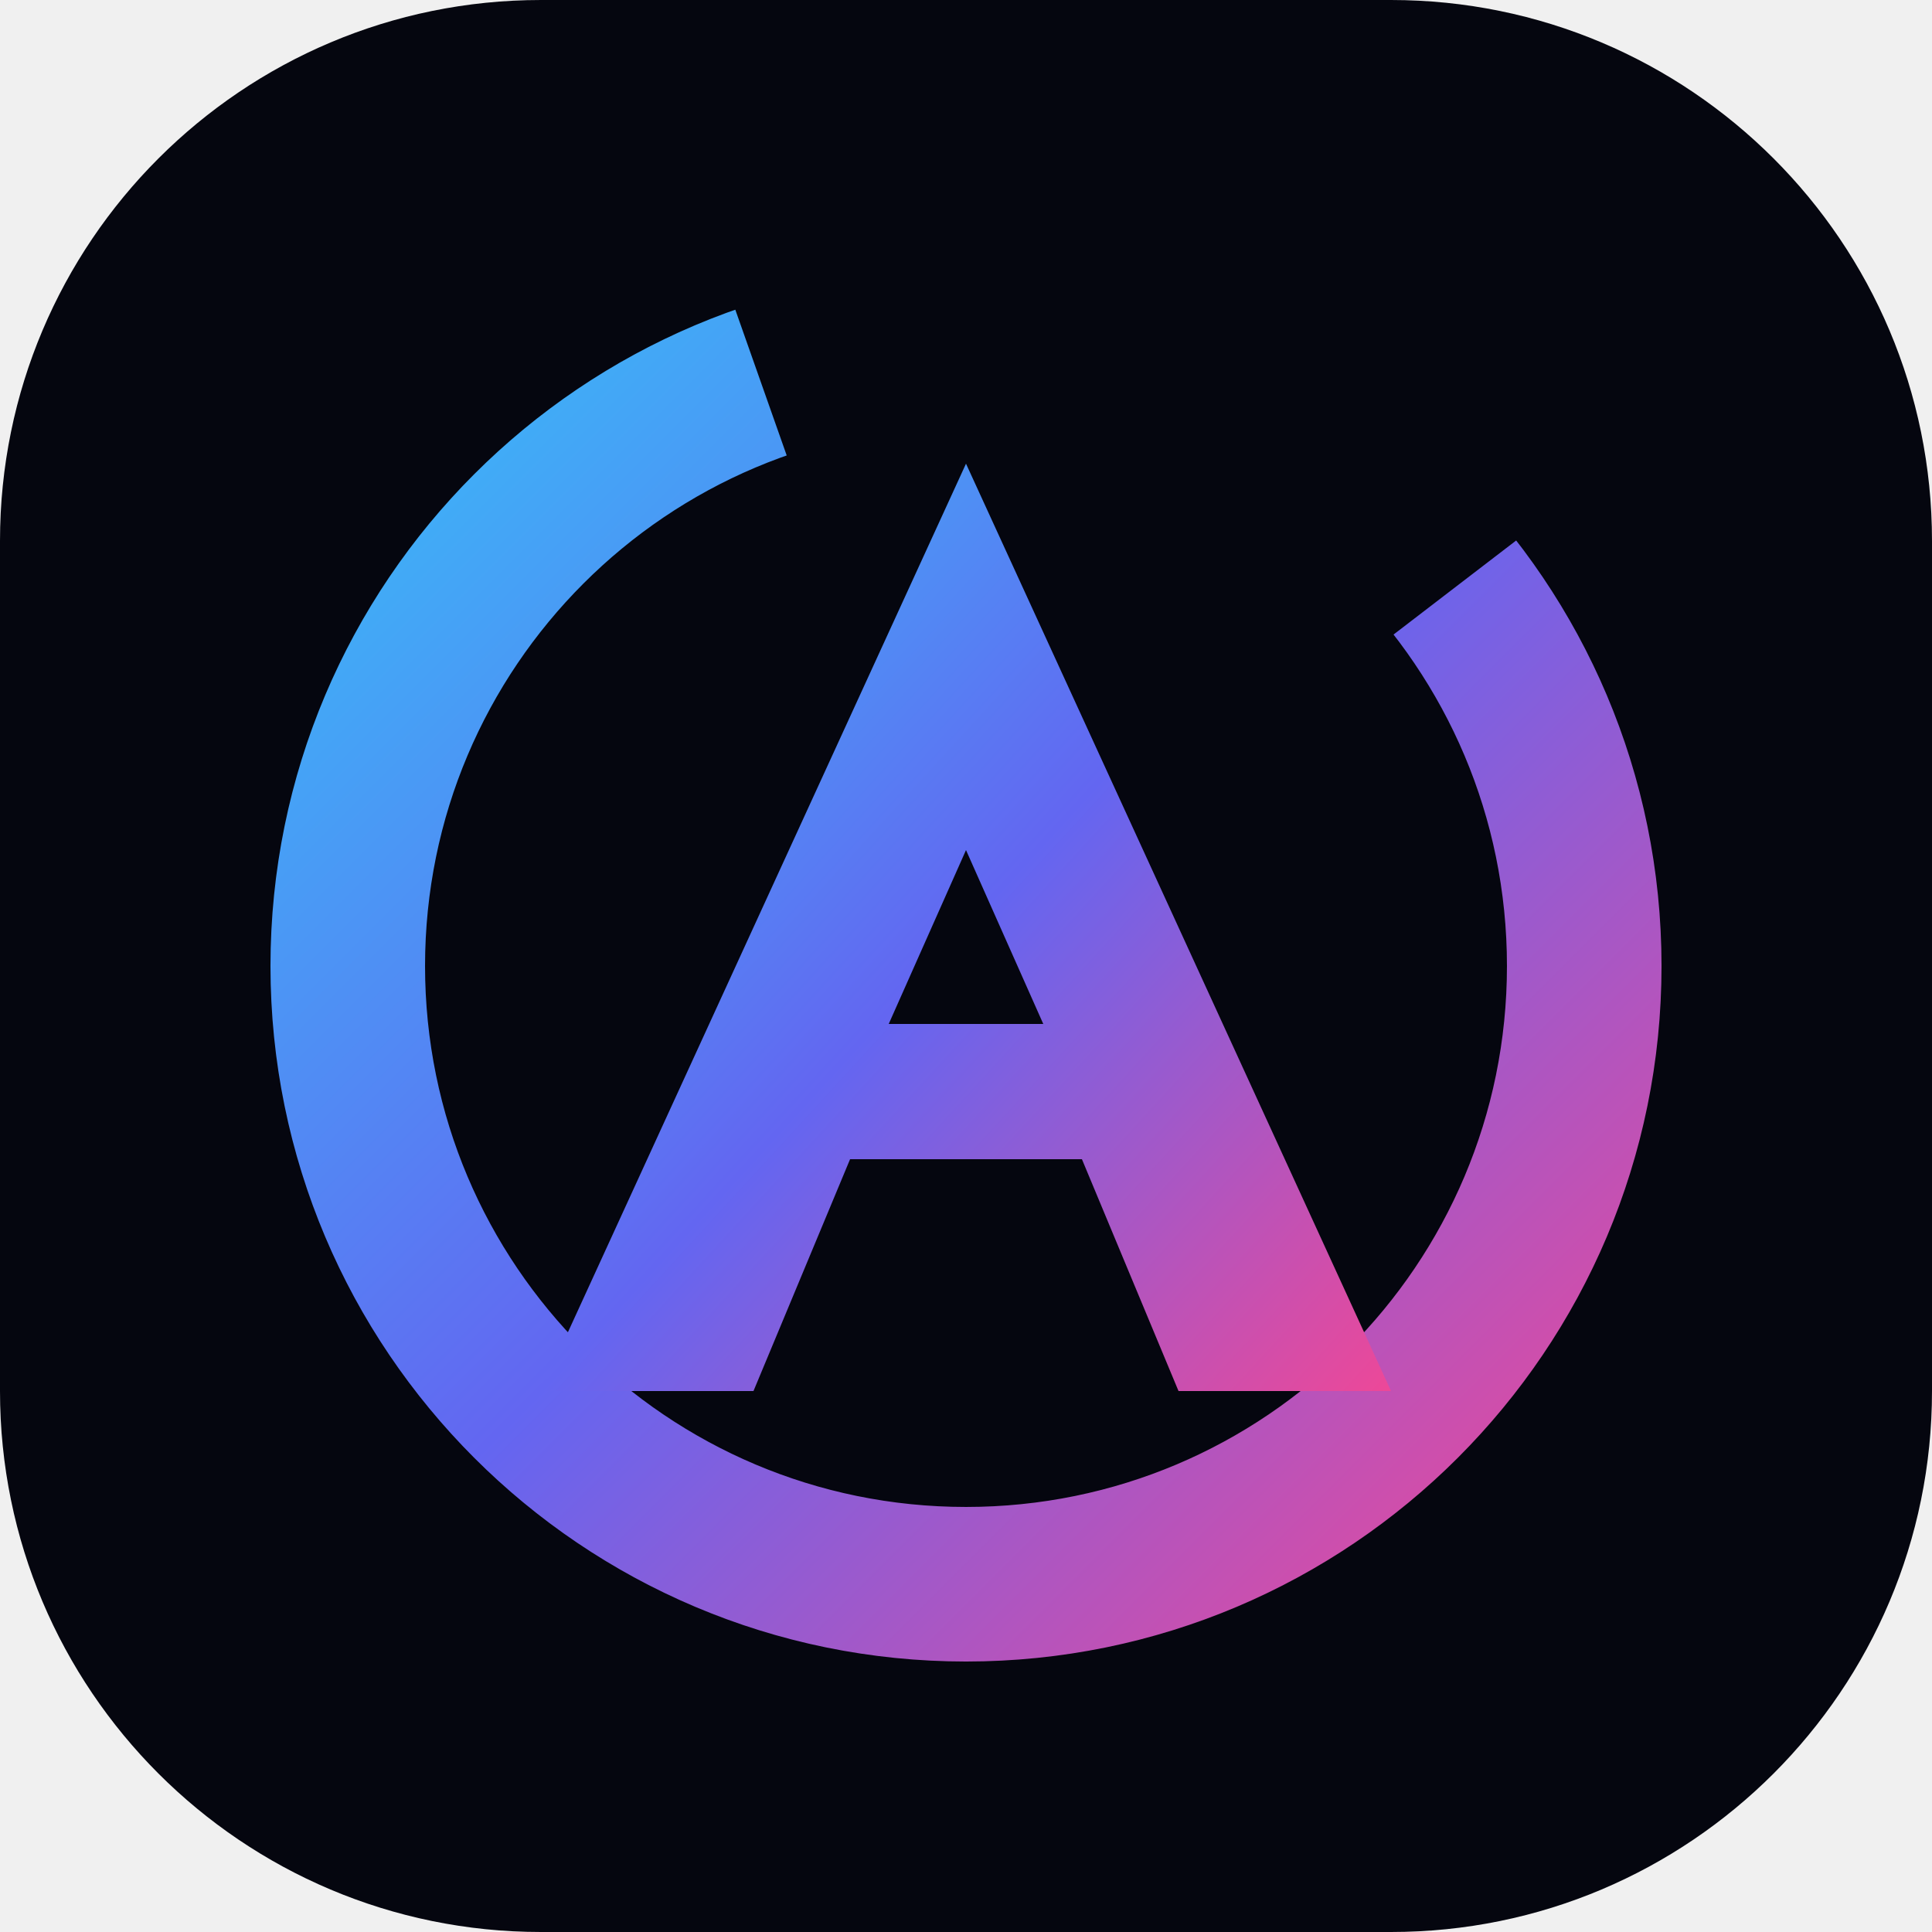
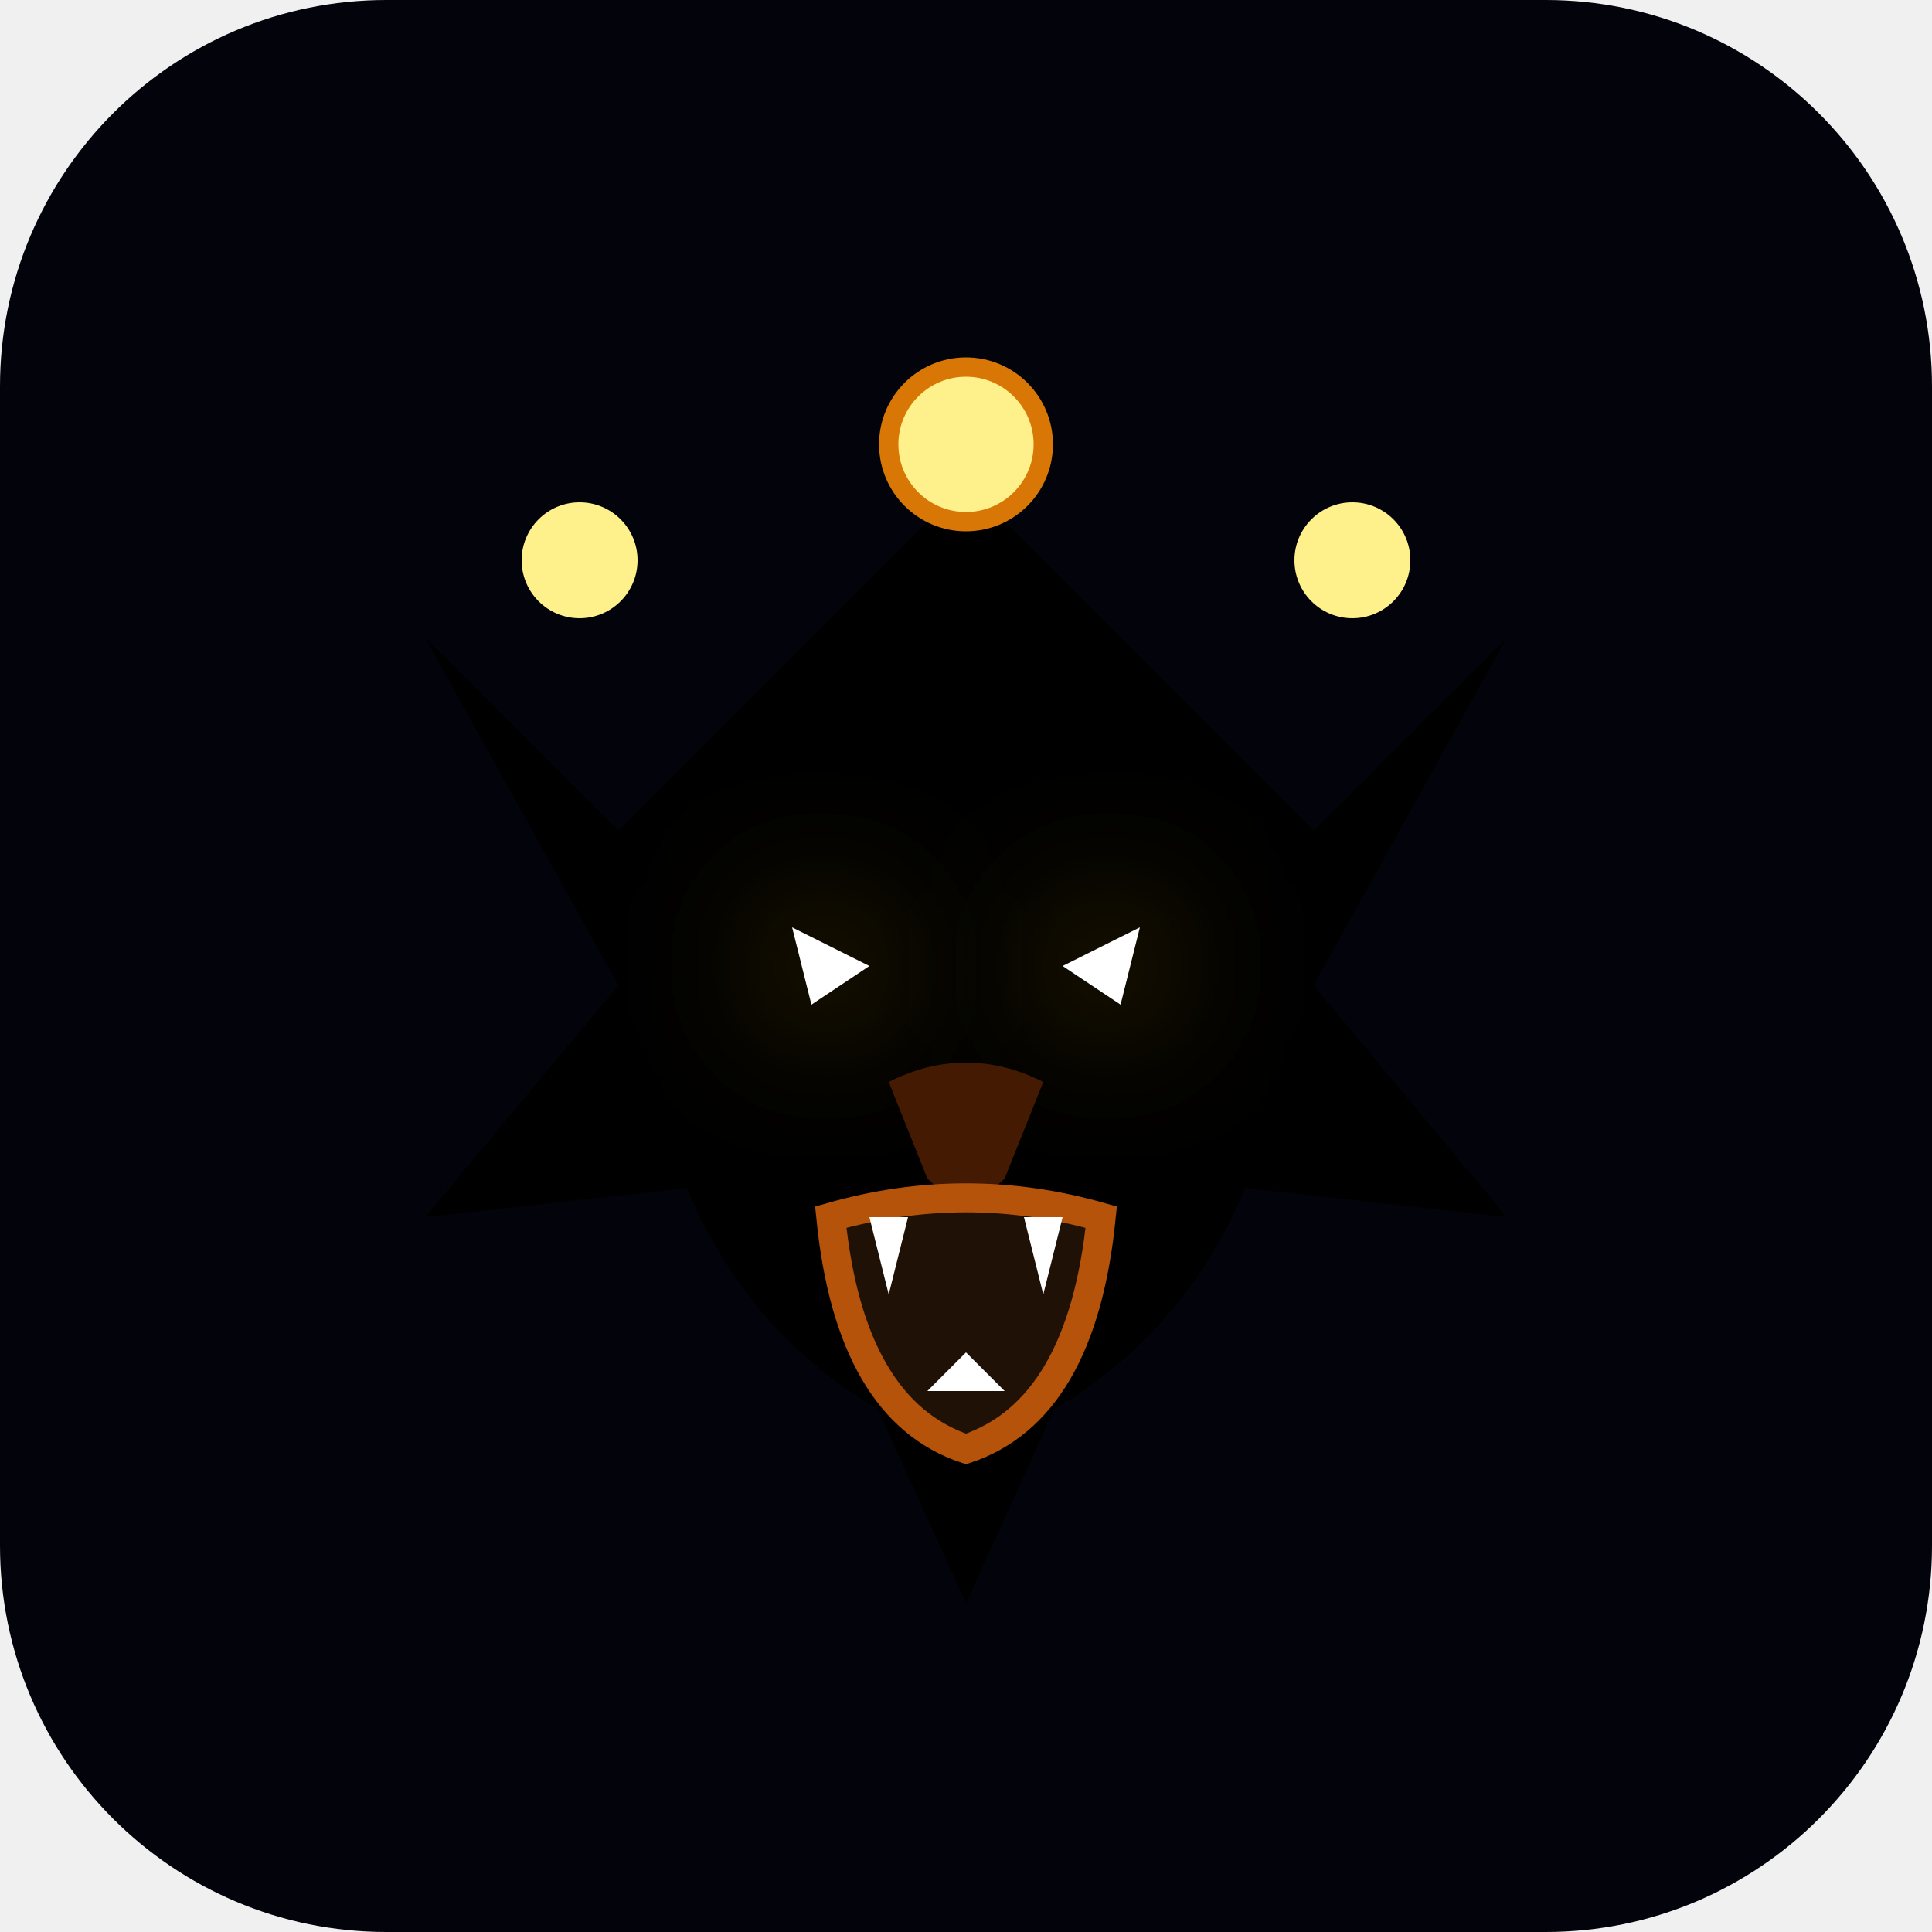
- <svg xmlns="http://www.w3.org/2000/svg" viewBox="0 0 100 100" width="32" height="32">
+ <svg xmlns="http://www.w3.org/2000/svg" viewBox="0 0 100 100">
  <defs>
-     <linearGradient id="favGrad" x1="0%" y1="0%" x2="100%" y2="100%">
-       <stop offset="0%" stop-color="#38bdf8" />
-       <stop offset="50%" stop-color="#6366f1" />
-       <stop offset="100%" stop-color="#ec4899" />
+     <linearGradient id="lionGold" x1="0%" y1="0%" x2="100%" y2="100%">
+       <stop offset="0%" stopColor="#fef08a" />
+       <stop offset="45%" stopColor="#f59e0b" />
+       <stop offset="100%" stopColor="#b45309" />
+     </linearGradient>
+     <linearGradient id="maneFire" x1="0%" y1="0%" x2="0%" y2="100%">
+       <stop offset="0%" stopColor="#fbbf24" />
+       <stop offset="60%" stopColor="#d97706" />
+       <stop offset="100%" stopColor="#78350f" />
    </linearGradient>
  </defs>
-   <rect width="100" height="100" rx="28" fill="#05060f" />
-   <circle cx="50" cy="50" r="32" fill="none" stroke="url(#favGrad)" stroke-width="8" stroke-dasharray="140 40" />
-   <path d="M50 24 L72 72 L61 72 L56 60 L44 60 L39 72 L28 72 Z M50 44 L46 53 L54 53 Z" fill="url(#favGrad)" />
+   <rect width="100" height="100" rx="20" fill="#03040b" />
+   <g transform="translate(0, 5)">
+     <path d="M 22 28 L 32 38 L 50 20 L 68 38 L 78 28 L 68 46 L 78 58 L 60 56 L 50 78 L 40 56 L 22 58 L 32 46 Z" fill="url(#maneFire)" opacity="0.9" />
+     <circle cx="50" cy="18" r="4" fill="#fef08a" stroke="#d97706" stroke-width="1" />
+     <circle cx="30" cy="24" r="3" fill="#fef08a" />
+     <circle cx="70" cy="24" r="3" fill="#fef08a" />
+     <path d="M 34 42 C 34 34 42 30 50 30 C 58 30 66 34 66 42 C 68 54 62 66 50 70 C 38 66 32 54 34 42 Z" fill="url(#lionGold)" />
+     <polygon points="41,43 45,45 42,47" fill="#ffffff" filter="drop-shadow(0 0 4px #fbbf24)" />
+     <polygon points="59,43 55,45 58,47" fill="#ffffff" filter="drop-shadow(0 0 4px #fbbf24)" />
+     <path d="M 46 51 Q 50 49 54 51 L 52 56 Q 50 58 48 56 Z" fill="#451a03" />
+     <path d="M 43 58 Q 50 56 57 58 Q 56 68 50 70 Q 44 68 43 58 Z" fill="#1f1105" stroke="#b45309" stroke-width="1.5" />
+     <polygon points="45,58 47,58 46,62" fill="#fff" />
+     <polygon points="53,58 55,58 54,62" fill="#fff" />
+     <polygon points="48,67 50,65 52,67" fill="#fff" />
+   </g>
</svg>
